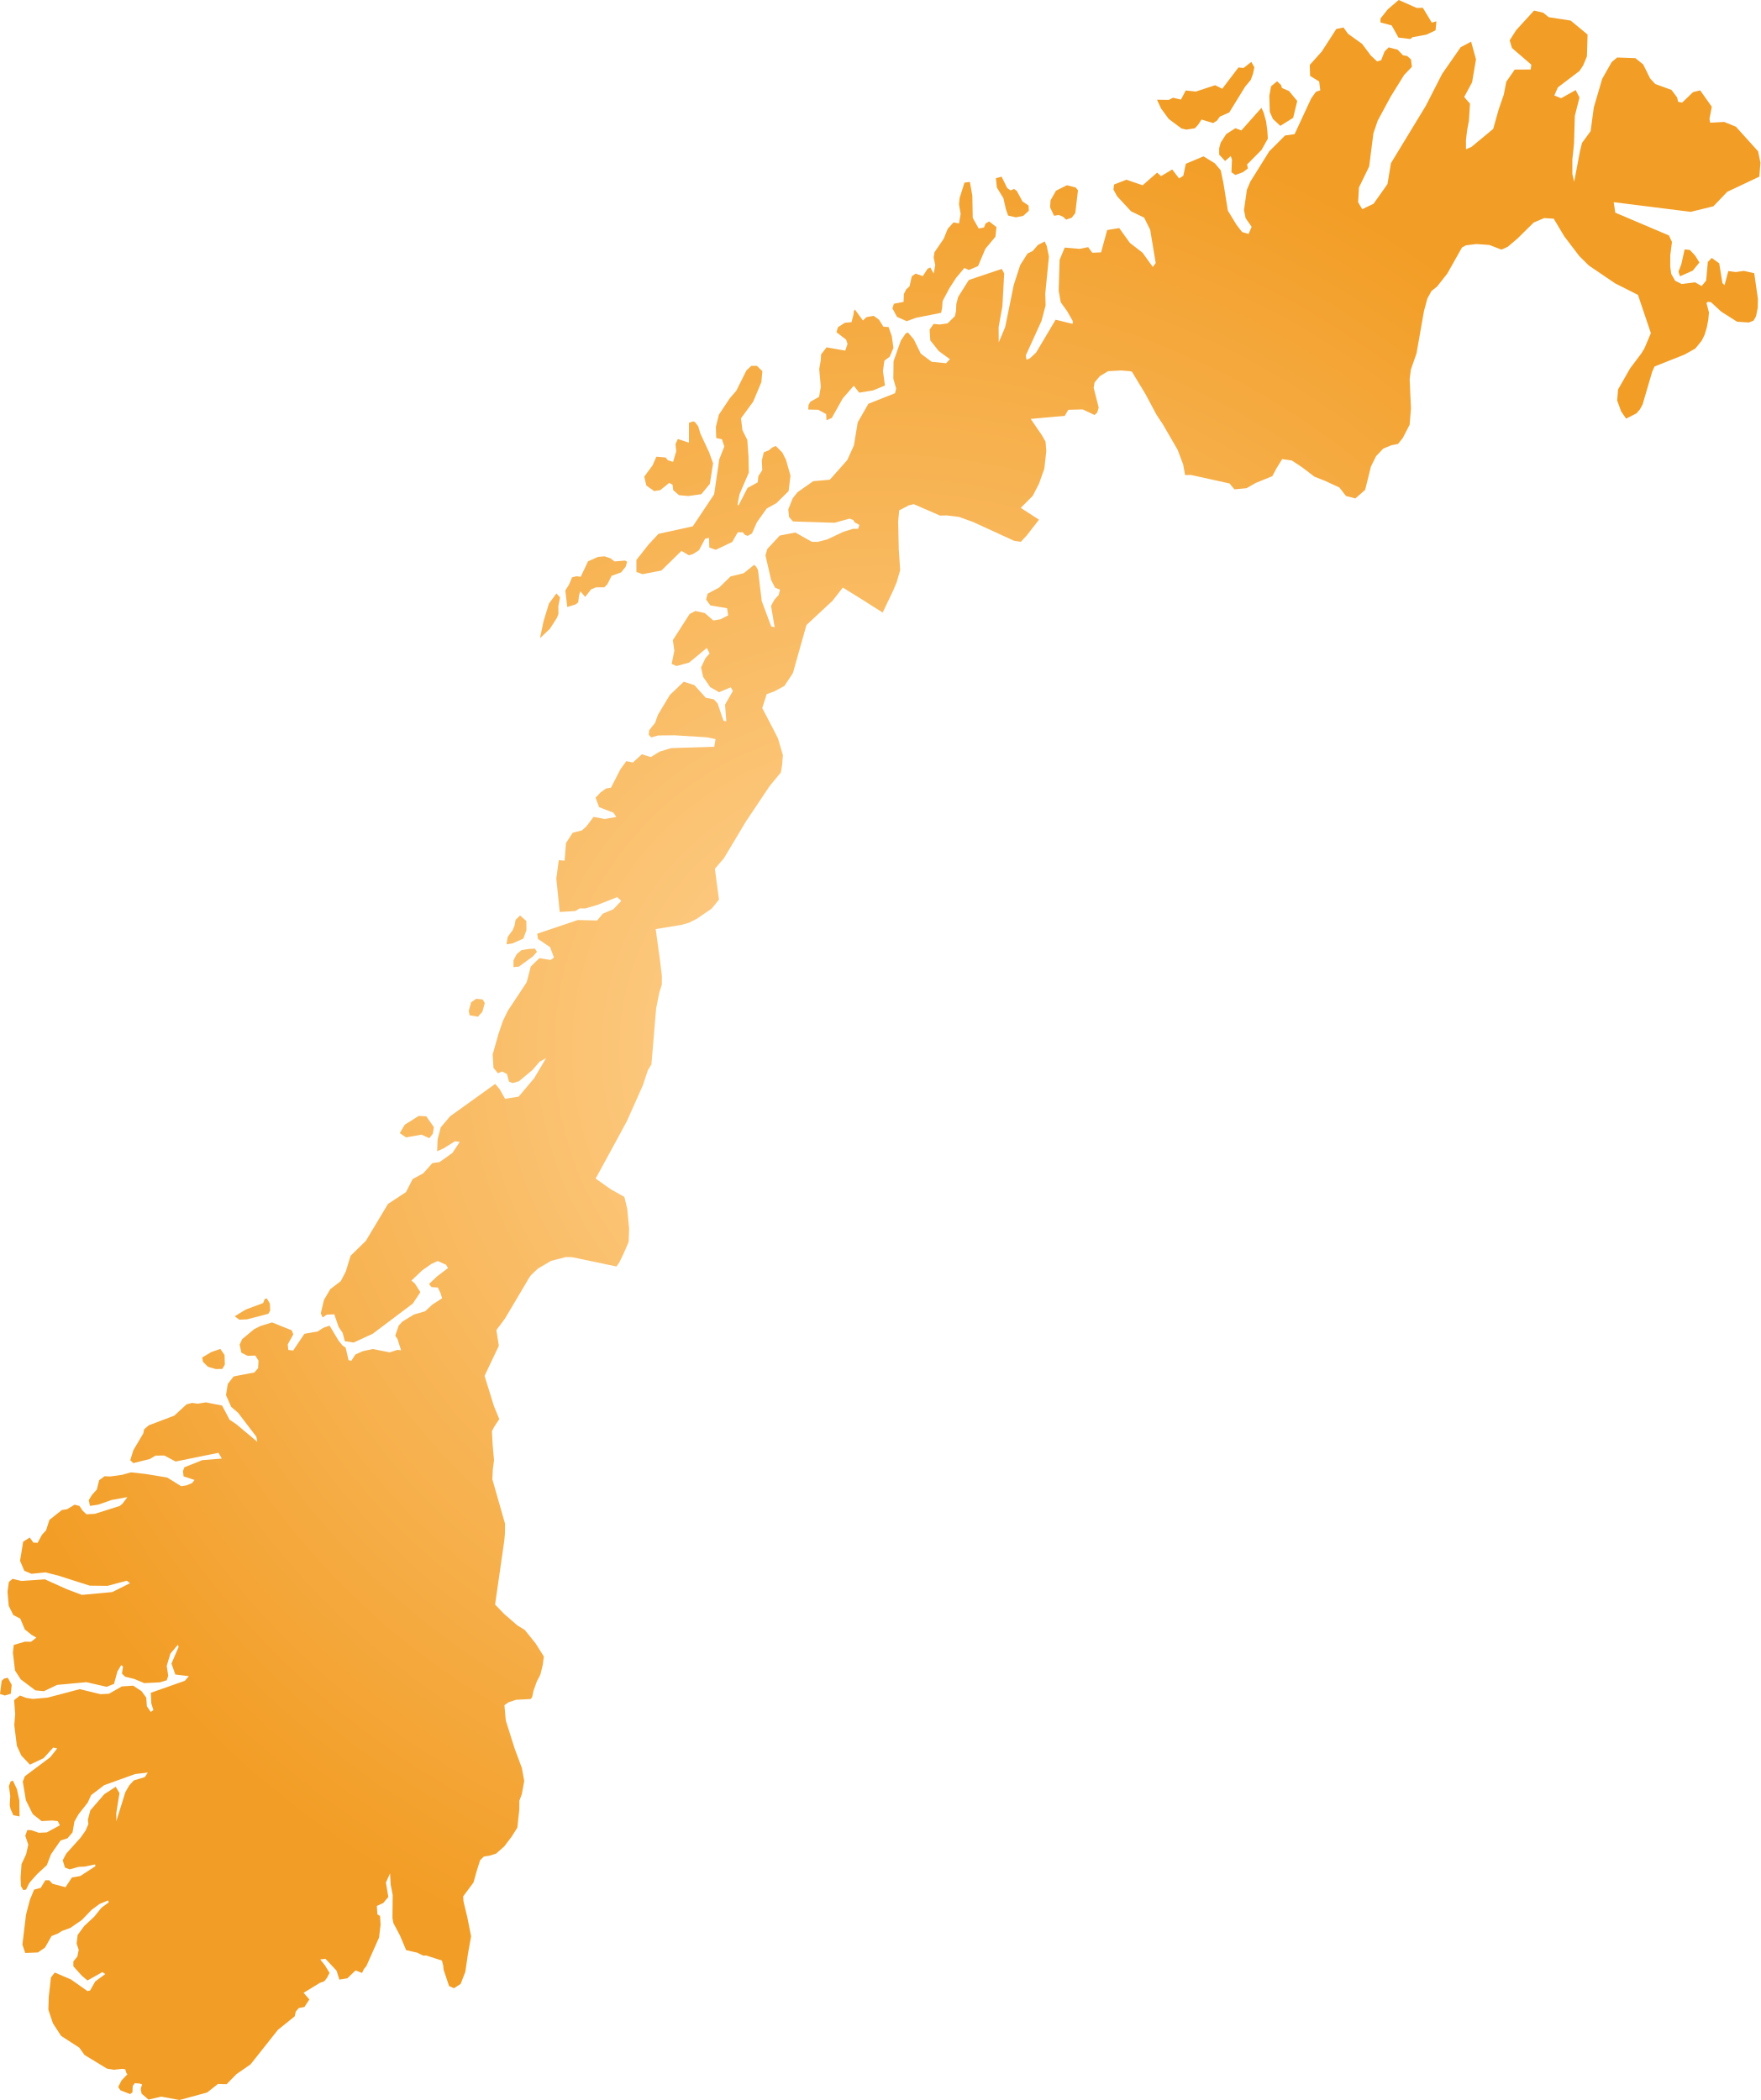
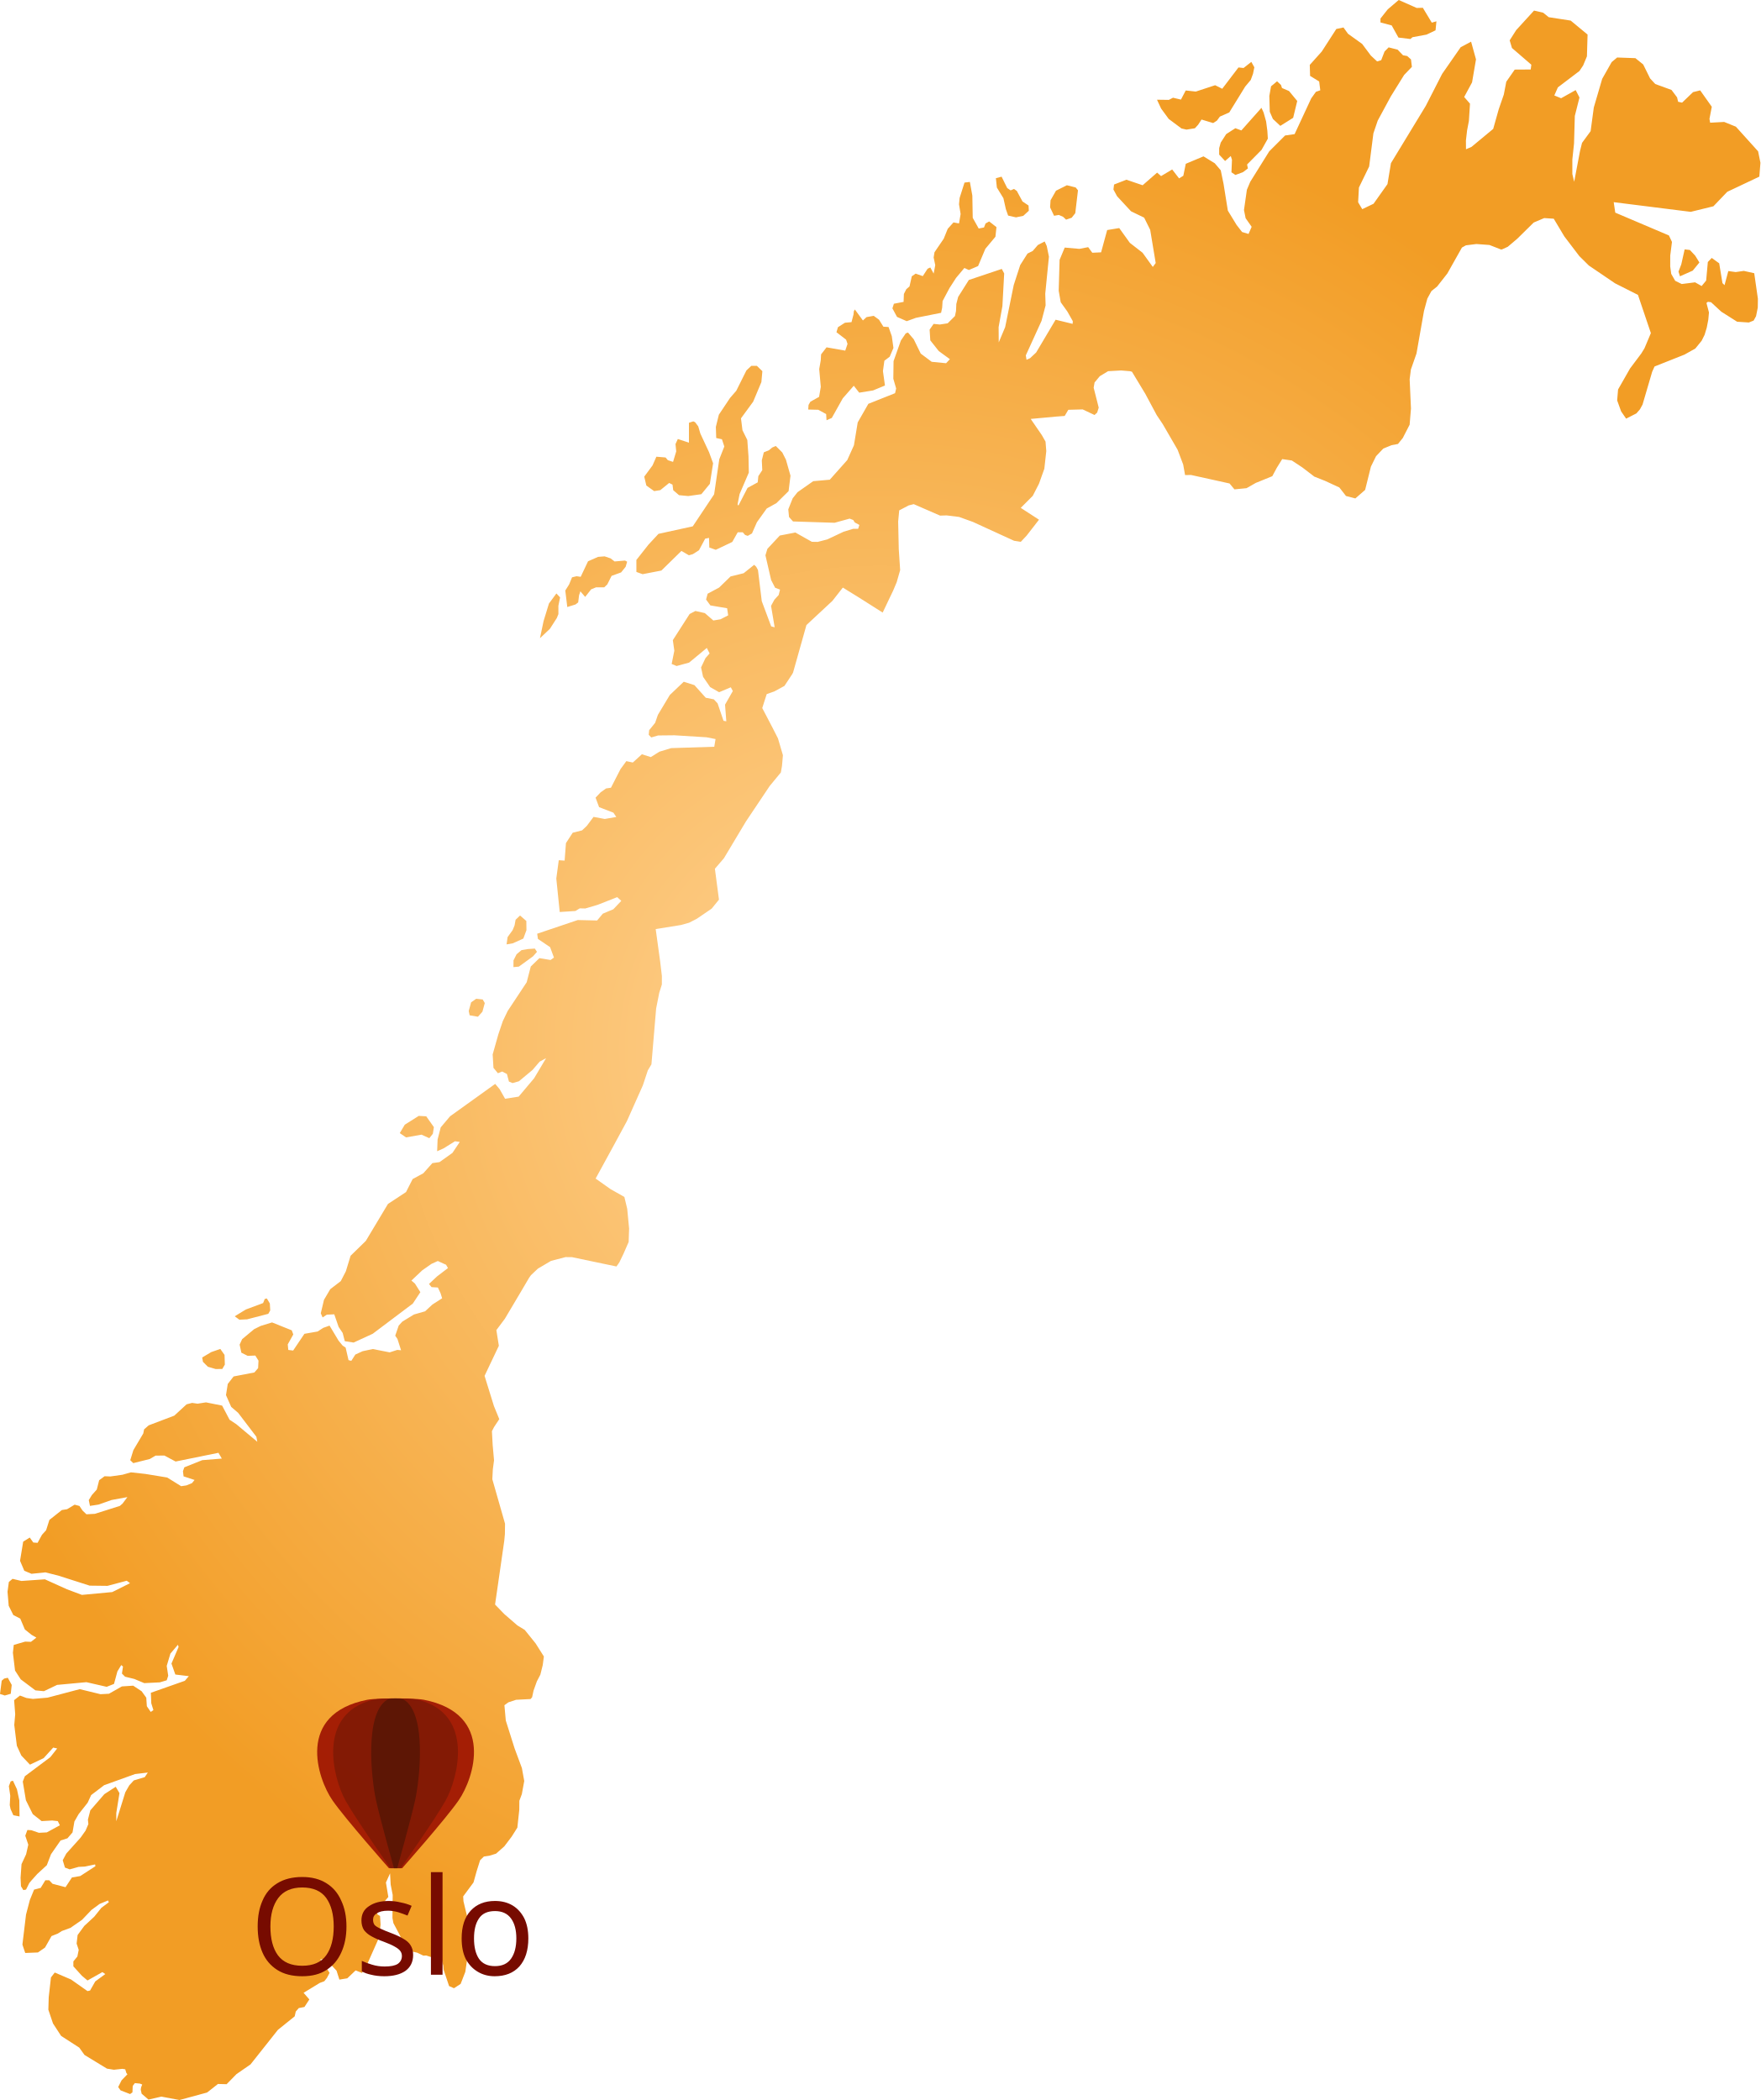
- <svg xmlns="http://www.w3.org/2000/svg" width="73.427" height="87.608" viewBox="0 0 73.427 87.608">
-   <defs>
-     <radialGradient id="radial-gradient" cx="36.714" cy="43.804" r="40.415" gradientUnits="userSpaceOnUse">
-       <stop offset="0" stop-color="#ffd496" />
-       <stop offset="1" stop-color="#f29d25" />
-     </radialGradient>
-   </defs>
-   <g id="Layer_2" data-name="Layer 2">
-     <g id="Layer_1-2" data-name="Layer 1">
-       <path id="NO" d="M58.34,0l.75.332.256-.007.373.619.194-.055-.037.376-.376.179-.585.108-.087.075-.5-.06-.281-.506L57.578.936l.001-.163.304-.384ZM73.168,11.398l.153,1.065-.005.37-.072.358-.101.183-.201.08-.487-.032-.661-.419-.427-.395-.133-.017-.058.048.104.396-.028.304-.064.33-.09.299-.125.25-.262.322-.453.254-1.247.495-.099.218-.402,1.37-.109.2-.147.169-.429.219-.208-.302-.166-.459.038-.456.501-.878.469-.625.132-.217.266-.631-.538-1.594-.958-.485-1.091-.741-.4-.396-.623-.819-.441-.738-.398-.026-.438.186-.684.674-.399.338-.22.1-.053.015-.49-.191-.544-.04-.438.055-.165.092-.61,1.084-.427.544-.235.187-.171.314-.14.516-.313,1.776-.233.666-.052.406.055,1.224-.056.674-.285.554-.201.249-.265.051-.347.141-.303.319-.214.435-.241.971-.408.356-.39-.102-.278-.356-.597-.276-.445-.176-.499-.382-.44-.291-.402-.058-.229.369-.184.344-.686.279-.389.221-.504.049-.204-.245-.732-.162-.871-.192-.252.002-.079-.439-.232-.615-.619-1.068-.253-.378-.477-.891-.555-.918-.079-.023-.372-.031-.545.03-.346.209-.218.262-.038.218.211.832-.065.207-.109.1-.495-.233-.599.016-.151.256-.365.028-1.053.097.465.676.154.271.031.396-.081.734-.223.625-.26.507-.501.501.761.494-.517.665-.242.258-.28-.044-.501-.229-1.213-.556-.579-.209-.518-.064-.276.008-1.098-.478-.212.053-.394.207-.044.464.025,1.149.058.88-.145.506-.145.343-.439.921-.988-.626-.674-.416-.433.553-1.085,1.01-.556,1.976-.032.064-.329.499-.421.229-.319.113-.186.581.433.829.222.436.207.702-.038.445-.048.276-.465.564-.992,1.481-.918,1.534-.376.438.17,1.288-.305.376-.622.424-.318.163-.342.096-1.052.169.187,1.36.071.599-.001.354-.109.345-.13.657-.196,2.33-.15.249-.207.625-.666,1.493-.534.986-.771,1.411.627.443.572.323.119.495.079.824-.019.559-.219.501-.17.351-.119.171-.813-.17-1.042-.219-.27-.002-.606.158-.547.323-.288.272-.077.108-.364.618-.648,1.092-.355.475.104.653-.596,1.255.39,1.258.017.042.207.506-.216.326-.091.175.031.575.057.641-.05.375-.021.415.53,1.855-.006.432-.026.278-.164,1.141-.22,1.521.384.397.546.474.307.187.453.562.346.547-.048.362-.1.399-.145.278-.137.381-.061.281-.064.075-.605.031-.319.106-.167.119.057.638.367,1.163.305.822.098.54-.1.546-.104.279-.003.375-.08.744-.236.375-.309.408-.344.304-.273.085-.234.035-.158.154-.143.453-.132.474-.431.582.012.202.164.686.154.778-.13.725-.111.757-.195.503-.278.18-.204-.09-.231-.69-.012-.163-.057-.212-.656-.211-.116.007-.258-.124-.151-.035-.31-.071-.258-.614-.273-.512-.04-.214.01-.963-.084-.43-.026-.47-.172.382.1.603-.212.252-.269.123.025.351.11.067.023.363-.065.538-.528,1.189-.106.127-.073.16-.27-.106-.347.33-.329.053-.119-.373-.463-.495-.218.028.196.244.194.317-.11.209-.108.137-.189.071-.677.413.241.277-.205.314-.236.046-.126.146-.044.198-.701.565-1.142,1.441-.587.406-.41.42-.361-.01-.454.357-1.15.312-.763-.141-.531.124-.285-.245-.037-.168.014-.098.047-.118-.099-.039-.208-.02-.089.118-.012.269-.099.07-.396-.154-.1-.138.142-.281.244-.253-.044-.052-.047-.154-.119-.02-.354.038L4.463,86.3l-.938-.571-.219-.306-.757-.489-.339-.52-.193-.572.015-.52.093-.827.159-.205.679.291.687.484.107-.024.216-.38.418-.306-.119-.084-.622.351-.231-.194-.359-.396v-.205l.167-.205.056-.277-.087-.262.041-.357.277-.379.416-.385.3-.373.308-.229-.032-.077-.352.146-.337.248-.396.415-.483.335-.357.13-.17.108-.262.104-.271.479-.296.205-.53.021-.117-.35.15-1.248.16-.611.176-.433.276-.073.194-.318h.161l.14.147.541.142L3,78.325l.347-.06.633-.41-.013-.075-.428.09-.26.013-.372.103-.198-.074-.093-.307.149-.278.597-.665.207-.292.117-.273-.019-.186.1-.386.584-.675.476-.31.156.266-.133.831.001.342.376-1.21.166-.289.188-.204.456-.137.129-.192-.532.063-1.289.464-.543.413-.145.317-.377.478-.177.309-.078.454-.212.246-.287.091-.398.572-.176.459-.396.364-.251.28-.083.1-.136.274-.113.02L.875,78.69l-.017-.354.04-.568.191-.41.091-.401-.126-.375.088-.238.167.009.312.108.331-.017.545-.297-.087-.174-.235-.025-.439.025-.369-.291-.287-.58-.13-.778.087-.223,1.062-.796.286-.363-.166-.036-.399.44-.57.272-.36-.379-.187-.409-.108-.867.039-.447-.045-.589.244-.192.272.102.269.038.609-.052,1.344-.355.866.211.352-.019.539-.306.471-.031.353.233.193.268.024.357.163.238.11-.078-.088-.283-.018-.439,1.417-.499.167-.194-.563-.068-.161-.457.297-.694-.028-.09-.313.367-.154.514.062.41-.062.19-.288.087-.648.032-.416-.174-.385-.094-.131-.131.044-.293-.073-.061-.16.263-.142.523-.306.121-.845-.194-1.223.114-.549.262-.355-.034-.612-.46-.238-.367L.538,68.95l.036-.327.476-.138.241.009.226-.176-.2-.115-.281-.226-.191-.452-.289-.148L.363,66.99l-.049-.585.055-.408.154-.131.371.089.978-.069.92.416.625.234,1.265-.118.741-.371-.136-.102-.804.214L3.74,66.15l-1.31-.419-.537-.135-.579.06-.301-.127-.177-.416.131-.798.274-.172.148.208.179.013.182-.334.173-.191.138-.432.519-.411.219-.035.314-.189.201.054.128.19.163.157.352-.019,1.042-.33.112-.097.203-.271-.66.121-.548.192-.353.054-.05-.241.13-.213.204-.228.099-.389.225-.166.243.009.502-.071.354-.101.607.067.906.149.583.362.22-.033.233-.096.106-.131-.458-.15-.026-.215.057-.162.748-.299.816-.066-.14-.241-1.788.364-.467-.249-.369.002-.241.142-.688.172-.126-.122.131-.422.412-.694.034-.17.191-.168,1.068-.405.513-.472.231-.06.229.033.349-.055.674.135.311.59.279.185.877.734-.039-.21-.76-.997-.29-.248-.217-.492.074-.466.244-.312.867-.167.155-.181.016-.311-.133-.213-.319.012-.263-.132-.072-.336.105-.228.5-.417.273-.135.474-.146.823.33.063.172-.231.414.023.232.202.025.47-.698.553-.097.229-.15.266-.095.379.632.167.202.125.083.121.524.117.028.167-.262.303-.139.425-.091.704.139.319-.103.156.015-.15-.471-.093-.137.145-.422.151-.165.486-.297.464-.133.303-.282.407-.261-.064-.208-.113-.242L18,53.697l-.107-.132.334-.314.458-.35-.08-.138-.344-.156-.261.117-.388.271-.452.428.147.125.226.359-.315.476-1.672,1.259-.797.367-.368-.057-.088-.343-.169-.253-.182-.525-.31.014-.176.116-.076-.172.133-.562.262-.445.439-.337.211-.408.198-.649.635-.62.924-1.542.753-.495.276-.543.444-.24.379-.425.297-.042.54-.384.306-.458-.2-.028-.475.297-.269.12.019-.491.13-.505.391-.463,1.881-1.351.188.224.225.396.566-.089.646-.767.497-.837-.269.146-.293.343-.571.475-.264.075-.151-.062-.084-.317-.198-.103-.179.071-.185-.226-.033-.559.236-.835.187-.554.202-.421.794-1.2.171-.658.359-.348.466.077.141-.101-.16-.434-.508-.344-.031-.217,1.693-.571.806.019.239-.285.438-.184.332-.35-.171-.155-.819.322-.512.151-.231-.005-.181.11-.654.042-.143-1.397.103-.763.244.016.056-.731.282-.433.389-.097.196-.185.283-.378.468.087.481-.084-.12-.179-.597-.23-.147-.396.21-.222.229-.163.202-.029.399-.777.243-.333.271.058.378-.344.372.117.359-.225.491-.149,1.797-.057.053-.321-.378-.074-1.335-.083-.682.007-.287.083-.105-.112.019-.192.248-.305.117-.337.496-.826.581-.552.445.141.473.527.337.066.157.17.246.724.117.023-.053-.695.325-.568-.084-.157-.488.206-.374-.214-.295-.428-.084-.392.184-.388.173-.196-.117-.229-.738.611-.522.143-.206-.085.111-.554-.062-.441.7-1.09.241-.126.393.088.355.308.297-.049.322-.165-.044-.296-.698-.118-.18-.246.065-.243.479-.256.477-.463.546-.135.439-.351.085.08.074.138.158,1.298.393,1.052.145.038-.151-.894.141-.258.178-.196.056-.224-.204-.076-.167-.322-.238-1.033.082-.27.517-.554.648-.127.69.388.243.004.4-.104.679-.32.4-.122h.208l.051-.162-.193-.104-.062-.101-.151-.058-.628.173-1.733-.055-.167-.185-.031-.321.184-.46.202-.255.654-.459.691-.062.729-.819.278-.616.158-.955.444-.776,1.114-.443.045-.196-.118-.407.01-.734.305-.859.203-.299.094-.036.24.282.292.598.457.342.599.059.16-.168-.465-.34-.353-.446-.028-.449.167-.238.26.026.326-.05.304-.303.044-.213.013-.29.076-.295.446-.707,1.374-.461.1.188-.074,1.363-.158.876.005.638.268-.638.358-1.757.27-.832.304-.479.217-.108.215-.249.284-.148.087.191.09.443-.153,1.546.015.486-.171.649-.655,1.439.03.183.148-.068.253-.236.812-1.368.709.173.009-.112-.228-.403-.277-.387-.084-.48.037-1.288.214-.513.612.054.367-.071.171.233.367-.017.254-.93.503-.082.442.616.531.413.427.592.121-.162-.23-1.386-.252-.508-.547-.265-.583-.629-.151-.28.026-.208.514-.201.678.231.604-.527.165.145.463-.276.288.372.177-.11.102-.499.739-.31.469.287.251.295.117.567.179,1.115.366.599.228.293.269.081.13-.298-.252-.36-.068-.34.121-.846.141-.333.791-1.269.662-.662.396-.056.694-1.493.196-.273.181-.063-.046-.368-.379-.233-.013-.458.5-.558.607-.941.299-.063.188.262.591.425.362.485.262.244.17-.051.141-.364.17-.171.375.096.224.234.175.031.158.142.037.311-.325.339-.554.893-.546,1.01-.18.53-.177,1.383-.427.879-.033.614.172.288L57.29,8.5l.581-.819.145-.874,1.453-2.391.682-1.334.774-1.113.434-.231.204.739-.164.96-.329.609.243.279-.046.72-.076.399-.048.417.003.366.228-.098.907-.752.23-.818.213-.616.102-.533.353-.507.666-.004.026-.2L63.063,2.002l-.095-.319.271-.426.745-.816.383.09.229.186.917.142.704.583-.027.909-.157.378-.154.232-.901.684-.148.337.283.116.608-.34.158.309-.194.77L65.652,5.986l-.07.667v.606l.076.325.245-1.29.083-.333.358-.489.133-.989.35-1.195.395-.698.229-.191.76.027.326.263.288.583.215.233.678.247.232.309.043.184.166.037.458-.439.297-.073.484.684-.097.505.028.16.586-.032.488.198.927,1.028.097.478-.046.578-1.338.633-.578.604-.946.232-3.212-.404.065.437,2.237.951.128.271-.072.568-.001.455.042.31.165.288.273.135.557-.071.274.155.188-.229.07-.773.162-.171.312.225.136.826.087.085.157-.588.309.042.337-.049Zm-20.85-8.59-.055.268-.095.26-.23.274-.666,1.081-.391.173-.124.169-.156.101-.486-.147-.142.218-.134.146-.352.056L49.28,5.36l-.533-.398L48.43,4.53l-.172-.37.493.007.175-.09.331.078.199-.381.42.046.807-.265.296.148.677-.889.212.023.324-.255Zm1.619,2.107-.535.336-.31-.289-.13-.297-.019-.661.072-.404.251-.209.163.153.043.128.292.125.343.416Zm-1.128.152.052.394.02.324-.262.467-.604.611.035.164-.209.157-.313.115-.165-.111.022-.523-.05-.156-.237.208-.247-.267V6.182l.065-.233.229-.355.381-.245.251.092.838-.943.09.198ZM42.01,7.845l.143.097.142-.06.117.085.235.436.253.171.012.218-.231.212-.305.064-.327-.074-.096-.272-.101-.453-.273-.445-.041-.391.238-.062ZM40.572,9.086l.249.447.221-.043.066-.168.15-.084.304.237-.043.401-.421.505-.302.718-.386.166-.186-.086-.346.413-.276.428-.287.54-.018.278-.045.212-1.051.21-.382.139-.405-.179-.192-.356.062-.193.404-.077.013-.331.103-.202.131-.111.096-.424.16-.111.298.104.201-.308.113-.053.139.255.067-.351-.067-.321.035-.217.385-.565.167-.413.24-.267.231.042.067-.394L40,8.523l.025-.264.204-.642.224-.027.103.571Zm4.277-.192-.151.191-.232.078-.125-.118-.178-.078-.198.035-.166-.351.019-.295.227-.4.455-.228.368.094.094.117ZM70.604,11.29l-.533.237-.062-.195.117-.304.14-.624.219.025.222.238.174.284ZM35.655,12.91l.337.459.151-.14.299-.053.222.162.182.291.215.013.135.38.069.493-.156.367-.222.167-.06.431.084.603-.498.206-.576.092-.226-.288-.46.526-.457.817-.22.096-.016-.258-.328-.179-.42-.01.014-.192.077-.135.362-.201.072-.416-.066-.744.064-.363.014-.25.228-.294.78.138.095-.281-.059-.177-.403-.31.062-.209.291-.187.275-.025.083-.316.014-.139Zm-4.891,8.13.034.054.382-.74.424-.231.026-.259.164-.25-.019-.41.083-.333.216-.089.135-.113.149-.063.271.271.152.3.19.668-.079.644-.509.501-.404.225-.409.572-.205.467-.177.101-.111-.038-.099-.112h-.207l-.228.404-.688.328-.27-.095-.012-.402-.161.033-.258.482-.252.161-.169.049-.311-.181-.836.818-.784.152-.258-.094-.001-.5.507-.642.415-.447,1.43-.313.891-1.336.215-1.463.21-.532-.099-.301-.239-.053-.015-.464.125-.508.467-.7.26-.299.423-.849.204-.191h.232l.229.223-.041.455-.343.818-.508.694.062.497.202.407.05.694.013.666-.385.896Zm-1.553-2.955.365.784.167.457-.135.859-.355.432-.547.077-.384-.036-.242-.208-.03-.233-.14-.069-.369.3-.256.04-.326-.232-.088-.372.346-.467.16-.364.383.032.096.113.217.071.132-.439-.03-.304.097-.212.463.153.001-.83.18-.058.074.032.133.175Zm-3.744,5.209.167.129.436-.038.088.048-.063.213-.189.234-.397.144-.179.357-.128.121-.343.001-.203.083-.249.316-.199-.233-.056.166-.036.296-.111.086-.344.107-.083-.689.158-.25.124-.3.19-.046.17.025.307-.648.42-.185.271-.021Zm-2.53,2.938-.415.393.151-.718.224-.73.31-.419.154.164-.071.351.001.346-.066.163ZM21.389,39.353l-.26.045.043-.305.21-.29.081-.198.042-.234.186-.177.262.227.005.384-.13.35Zm.252.973-.225.02.002-.281.129-.256.204-.171.263-.045.294-.02.089.136-.169.191Zm-1.52,1.881-.186.209-.347-.06-.037-.18.099-.36.211-.149.272.029.087.15Zm-2.067,5.092-.147.184-.327-.147-.645.114-.26-.179.207-.35.583-.368.313.017.319.452ZM10.306,55.04l-.322.015-.194-.142.461-.282.723-.27.069-.171.087-.021.125.21.016.288-.08.143ZM9.272,57.11l-.275.004-.327-.096-.205-.205-.032-.181.377-.225.379-.132.176.248.013.406ZM.449,70.66.2,70.733,0,70.67l.071-.554.104-.09.151-.032.163.297Zm.357,4.448.009.671-.258-.051-.116-.257-.034-.165.021-.389L.37,74.515l.076-.2.094-.027.167.358Z" fill="url(#radial-gradient)" />
+ <svg xmlns="http://www.w3.org/2000/svg" version="1.1" id="Layer_1" x="0px" y="0px" width="73.427px" height="87.608px" viewBox="0 0 73.427 87.608" enable-background="new 0 0 73.427 87.608" xml:space="preserve">
+   <radialGradient id="NO_1_" cx="36.714" cy="43.804" r="40.415" gradientUnits="userSpaceOnUse">
+     <stop offset="0" style="stop-color:#FFD496" />
+     <stop offset="1" style="stop-color:#F29D25" />
+   </radialGradient>
+   <path id="NO" fill="url(#NO_1_)" d="M58.34,0l0.75,0.332l0.256-0.007l0.373,0.619l0.194-0.055l-0.037,0.376L59.5,1.444l-0.585,0.108  l-0.087,0.075l-0.5-0.06l-0.281-0.506l-0.469-0.125l0.001-0.163l0.304-0.384L58.34,0z M73.168,11.398l0.153,1.065l-0.005,0.37  l-0.072,0.358l-0.101,0.183l-0.201,0.08l-0.487-0.032l-0.661-0.419l-0.427-0.395l-0.133-0.017l-0.058,0.048l0.104,0.396  l-0.028,0.304l-0.064,0.33l-0.09,0.299l-0.125,0.25l-0.262,0.322l-0.453,0.254l-1.247,0.495l-0.099,0.218l-0.402,1.37l-0.109,0.2  l-0.147,0.169l-0.429,0.219l-0.208-0.302l-0.166-0.459l0.038-0.456l0.501-0.878l0.469-0.625l0.132-0.217l0.266-0.631l-0.538-1.594  l-0.958-0.485l-1.091-0.741l-0.4-0.396l-0.623-0.819l-0.441-0.738l-0.398-0.026l-0.438,0.186l-0.684,0.674l-0.399,0.338l-0.22,0.1  l-0.053,0.015l-0.49-0.191l-0.544-0.04l-0.438,0.055l-0.165,0.092l-0.61,1.084l-0.427,0.544l-0.235,0.187l-0.171,0.314l-0.14,0.516  l-0.313,1.776l-0.233,0.666l-0.052,0.406l0.055,1.224l-0.056,0.674l-0.285,0.554l-0.201,0.249l-0.265,0.051l-0.347,0.141  l-0.303,0.319l-0.214,0.435l-0.241,0.971l-0.408,0.356l-0.39-0.102l-0.278-0.356l-0.597-0.276l-0.445-0.176l-0.499-0.382  l-0.44-0.291l-0.402-0.058l-0.229,0.369l-0.184,0.344l-0.686,0.279l-0.389,0.221l-0.504,0.049l-0.204-0.245l-0.732-0.162  l-0.871-0.192l-0.252,0.002l-0.079-0.439l-0.232-0.615l-0.619-1.068l-0.253-0.378l-0.477-0.891l-0.555-0.918l-0.079-0.023  l-0.372-0.031l-0.545,0.03l-0.346,0.209l-0.218,0.262l-0.038,0.218l0.211,0.832l-0.065,0.207l-0.109,0.1l-0.495-0.233l-0.599,0.016  l-0.151,0.256l-0.365,0.028l-1.053,0.097l0.465,0.676l0.154,0.271l0.031,0.396l-0.081,0.734l-0.223,0.625l-0.26,0.507l-0.501,0.501  l0.761,0.494l-0.517,0.665l-0.242,0.258l-0.28-0.044l-0.501-0.229l-1.213-0.556l-0.579-0.209l-0.518-0.064l-0.276,0.008  l-1.098-0.478l-0.212,0.053l-0.394,0.207l-0.044,0.464l0.025,1.149l0.058,0.88L37.4,24.291l-0.145,0.343l-0.439,0.921l-0.988-0.626  l-0.674-0.416l-0.433,0.553l-1.085,1.01l-0.556,1.976l-0.032,0.064l-0.329,0.499l-0.421,0.229l-0.319,0.113l-0.186,0.581  l0.433,0.829l0.222,0.436l0.207,0.702l-0.038,0.445l-0.048,0.276l-0.465,0.564l-0.992,1.481l-0.918,1.534l-0.376,0.438l0.17,1.288  l-0.305,0.376l-0.622,0.424l-0.318,0.163l-0.342,0.096l-1.052,0.169l0.187,1.36l0.071,0.599l-0.001,0.354l-0.109,0.345l-0.13,0.657  l-0.196,2.33l-0.15,0.249l-0.207,0.625l-0.666,1.493l-0.534,0.986l-0.771,1.411l0.627,0.443l0.572,0.323l0.119,0.495l0.079,0.824  l-0.019,0.559l-0.219,0.501l-0.17,0.351l-0.119,0.171l-0.813-0.17l-1.042-0.219l-0.27-0.002l-0.606,0.158l-0.547,0.323l-0.288,0.272  l-0.077,0.108l-0.364,0.618l-0.648,1.092l-0.355,0.475l0.104,0.653l-0.596,1.255l0.39,1.258l0.017,0.042l0.207,0.506l-0.216,0.326  l-0.091,0.175l0.031,0.575l0.057,0.641l-0.05,0.375l-0.021,0.415l0.53,1.855l-0.006,0.432l-0.026,0.278l-0.164,1.141l-0.22,1.521  l0.384,0.397l0.546,0.474l0.307,0.187l0.453,0.562l0.346,0.547l-0.048,0.362l-0.1,0.399l-0.145,0.278l-0.137,0.381l-0.061,0.281  l-0.064,0.075l-0.605,0.031l-0.319,0.106l-0.167,0.119l0.057,0.638l0.367,1.163l0.305,0.822l0.098,0.54l-0.1,0.546l-0.104,0.279  L21.659,75.5l-0.08,0.744l-0.236,0.375l-0.309,0.408l-0.344,0.304l-0.273,0.085l-0.234,0.035l-0.158,0.154l-0.143,0.453  l-0.132,0.474l-0.431,0.582l0.012,0.202l0.164,0.686l0.154,0.778l-0.13,0.725l-0.111,0.757l-0.195,0.503l-0.278,0.18l-0.204-0.09  l-0.231-0.69l-0.012-0.163l-0.057-0.212l-0.656-0.211l-0.116,0.007l-0.258-0.124l-0.151-0.035l-0.31-0.071l-0.258-0.614  l-0.273-0.512l-0.04-0.214l0.01-0.963l-0.084-0.43l-0.026-0.47l-0.172,0.382l0.1,0.603l-0.212,0.252l-0.269,0.123l0.025,0.351  l0.11,0.067l0.023,0.363l-0.065,0.538l-0.528,1.189l-0.106,0.127l-0.073,0.16l-0.27-0.106l-0.347,0.33l-0.329,0.053l-0.119-0.373  l-0.463-0.495l-0.218,0.028l0.196,0.244l0.194,0.317l-0.11,0.209l-0.108,0.137l-0.189,0.071l-0.677,0.413l0.241,0.277l-0.205,0.314  l-0.236,0.046l-0.126,0.146l-0.044,0.198l-0.701,0.565l-1.142,1.441l-0.587,0.406l-0.41,0.42l-0.361-0.01l-0.454,0.357l-1.15,0.312  l-0.763-0.141l-0.531,0.124l-0.285-0.245l-0.037-0.168l0.014-0.098l0.047-0.118L5.833,86.923l-0.208-0.02l-0.089,0.118L5.524,87.29  l-0.099,0.07l-0.396-0.154l-0.1-0.138l0.142-0.281l0.244-0.253l-0.044-0.052l-0.047-0.154l-0.119-0.02l-0.354,0.038l-0.288-0.046  l-0.938-0.571l-0.219-0.306l-0.757-0.489l-0.339-0.52l-0.193-0.572l0.015-0.52l0.093-0.827l0.159-0.205l0.679,0.291l0.687,0.484  l0.107-0.024l0.216-0.38l0.418-0.306l-0.119-0.084l-0.622,0.351l-0.231-0.194l-0.359-0.396v-0.205l0.167-0.205l0.056-0.277  l-0.087-0.262l0.041-0.357l0.277-0.379l0.416-0.385l0.3-0.373l0.308-0.229l-0.032-0.077l-0.352,0.146l-0.337,0.248l-0.396,0.415  l-0.483,0.335l-0.357,0.13l-0.17,0.108l-0.262,0.104l-0.271,0.479l-0.296,0.205l-0.53,0.021l-0.117-0.35l0.15-1.248l0.16-0.611  l0.176-0.433l0.276-0.073l0.194-0.318h0.161l0.14,0.147l0.541,0.142L3,78.325l0.347-0.06l0.633-0.41l-0.013-0.075l-0.428,0.09  l-0.26,0.013l-0.372,0.103l-0.198-0.074l-0.093-0.307l0.149-0.278l0.597-0.665l0.207-0.292l0.117-0.273l-0.019-0.186l0.1-0.386  l0.584-0.675l0.476-0.31l0.156,0.266l-0.133,0.831l0.001,0.342l0.376-1.21l0.166-0.289l0.188-0.204l0.456-0.137l0.129-0.192  l-0.532,0.063l-1.289,0.464l-0.543,0.413l-0.145,0.317l-0.377,0.478l-0.177,0.309l-0.078,0.454l-0.212,0.246l-0.287,0.091  l-0.398,0.572l-0.176,0.459l-0.396,0.364l-0.251,0.28l-0.083,0.1l-0.136,0.274l-0.113,0.02l-0.098-0.161l-0.017-0.354l0.04-0.568  l0.191-0.41l0.091-0.401l-0.126-0.375l0.088-0.238l0.167,0.009l0.312,0.108l0.331-0.017l0.545-0.297l-0.087-0.174l-0.235-0.025  l-0.439,0.025l-0.369-0.291l-0.287-0.58l-0.13-0.778l0.087-0.223l1.062-0.796l0.286-0.363l-0.166-0.036l-0.399,0.44l-0.57,0.272  l-0.36-0.379l-0.187-0.409l-0.108-0.867l0.039-0.447l-0.045-0.589l0.244-0.192l0.272,0.102l0.269,0.038l0.609-0.052l1.344-0.355  l0.866,0.211l0.352-0.019l0.539-0.306l0.471-0.031l0.353,0.233l0.193,0.268l0.024,0.357l0.163,0.238l0.11-0.078l-0.088-0.283  l-0.018-0.439l1.417-0.499l0.167-0.194l-0.563-0.068l-0.161-0.457l0.297-0.694l-0.028-0.09l-0.313,0.367l-0.154,0.514l0.062,0.41  l-0.062,0.19l-0.288,0.087l-0.648,0.032l-0.416-0.174l-0.385-0.094l-0.131-0.131l0.044-0.293l-0.073-0.061l-0.16,0.263l-0.142,0.523  l-0.306,0.121l-0.845-0.194l-1.223,0.114l-0.549,0.262l-0.355-0.034l-0.612-0.46l-0.238-0.367l-0.089-0.742l0.036-0.327l0.476-0.138  l0.241,0.009l0.226-0.176l-0.2-0.115l-0.281-0.226l-0.191-0.452l-0.289-0.148l-0.193-0.387l-0.049-0.585l0.055-0.408l0.154-0.131  l0.371,0.089l0.978-0.069l0.92,0.416l0.625,0.234l1.265-0.118l0.741-0.371l-0.136-0.102l-0.804,0.214l-0.743-0.009l-1.31-0.419  l-0.537-0.135l-0.579,0.06l-0.301-0.127l-0.177-0.416l0.131-0.798l0.274-0.172l0.148,0.208l0.179,0.013l0.182-0.334l0.173-0.191  l0.138-0.432l0.519-0.411l0.219-0.035l0.314-0.189l0.201,0.054l0.128,0.19l0.163,0.157l0.352-0.019l1.042-0.33l0.112-0.097  l0.203-0.271l-0.66,0.121l-0.548,0.192l-0.353,0.054l-0.05-0.241l0.13-0.213l0.204-0.228l0.099-0.389l0.225-0.166l0.243,0.009  l0.502-0.071l0.354-0.101l0.607,0.067l0.906,0.149l0.583,0.362l0.22-0.033l0.233-0.096l0.106-0.131l-0.458-0.15l-0.026-0.215  l0.057-0.162l0.748-0.299l0.816-0.066l-0.14-0.241l-1.788,0.364l-0.467-0.249l-0.369,0.002l-0.241,0.142l-0.688,0.172l-0.126-0.122  l0.131-0.422l0.412-0.694l0.034-0.17l0.191-0.168l1.068-0.405l0.513-0.472l0.231-0.06l0.229,0.033l0.349-0.055l0.674,0.135  l0.311,0.59l0.279,0.185l0.877,0.734l-0.039-0.21l-0.76-0.997l-0.29-0.248l-0.217-0.492l0.074-0.466l0.244-0.312l0.867-0.167  l0.155-0.181l0.016-0.311l-0.133-0.213l-0.319,0.012l-0.263-0.132l-0.072-0.336l0.105-0.228l0.5-0.417l0.273-0.135l0.474-0.146  l0.823,0.33l0.063,0.172l-0.231,0.414l0.023,0.232l0.202,0.025l0.47-0.698l0.553-0.097l0.229-0.15l0.266-0.095l0.379,0.632  l0.167,0.202l0.125,0.083l0.121,0.524l0.117,0.028l0.167-0.262l0.303-0.139l0.425-0.091l0.704,0.139l0.319-0.103l0.156,0.015  l-0.15-0.471l-0.093-0.137l0.145-0.422l0.151-0.165l0.486-0.297l0.464-0.133l0.303-0.282l0.407-0.261l-0.064-0.208l-0.113-0.242  l-0.264-0.015l-0.107-0.132l0.334-0.314l0.458-0.35l-0.08-0.138l-0.344-0.156l-0.261,0.117l-0.388,0.271l-0.452,0.428l0.147,0.125  l0.226,0.359l-0.315,0.476l-1.672,1.259l-0.797,0.367l-0.368-0.057l-0.088-0.343l-0.169-0.253l-0.182-0.525l-0.31,0.014  l-0.176,0.116l-0.076-0.172l0.133-0.562l0.262-0.445l0.439-0.337l0.211-0.408l0.198-0.649l0.635-0.62l0.924-1.542l0.753-0.495  l0.276-0.543l0.444-0.24l0.379-0.425l0.297-0.042l0.54-0.384l0.306-0.458l-0.2-0.028l-0.475,0.297l-0.269,0.12l0.019-0.491  l0.13-0.505l0.391-0.463l1.881-1.351l0.188,0.224l0.225,0.396l0.566-0.089l0.646-0.767l0.497-0.837l-0.269,0.146l-0.293,0.343  l-0.571,0.475l-0.264,0.075l-0.151-0.062l-0.084-0.317l-0.198-0.103l-0.179,0.071l-0.185-0.226l-0.033-0.559l0.236-0.835  l0.187-0.554l0.202-0.421l0.794-1.2l0.171-0.658l0.359-0.348l0.466,0.077l0.141-0.101l-0.16-0.434l-0.508-0.344l-0.031-0.217  l1.693-0.571l0.806,0.019l0.239-0.285l0.438-0.184l0.332-0.35l-0.171-0.155l-0.819,0.322l-0.512,0.151l-0.231-0.005l-0.181,0.11  l-0.654,0.042l-0.143-1.397l0.103-0.763l0.244,0.016l0.056-0.731l0.282-0.433l0.389-0.097l0.196-0.185l0.283-0.378l0.468,0.087  l0.481-0.084l-0.12-0.179l-0.597-0.23l-0.147-0.396l0.21-0.222l0.229-0.163l0.202-0.029l0.399-0.777l0.243-0.333l0.271,0.058  l0.378-0.344l0.372,0.117l0.359-0.225l0.491-0.149l1.797-0.057l0.053-0.321l-0.378-0.074l-1.335-0.083l-0.682,0.007l-0.287,0.083  l-0.105-0.112l0.019-0.192l0.248-0.305l0.117-0.337l0.496-0.826l0.581-0.552l0.445,0.141l0.473,0.527l0.337,0.066l0.157,0.17  l0.246,0.724l0.117,0.023l-0.053-0.695l0.325-0.568l-0.084-0.157l-0.488,0.206l-0.374-0.214l-0.295-0.428l-0.084-0.392l0.184-0.388  l0.173-0.196l-0.117-0.229l-0.738,0.611l-0.522,0.143l-0.206-0.085l0.111-0.554l-0.062-0.441l0.7-1.09l0.241-0.126l0.393,0.088  l0.355,0.308l0.297-0.049l0.322-0.165l-0.044-0.296l-0.698-0.118l-0.18-0.246l0.065-0.243l0.479-0.256l0.477-0.463l0.546-0.135  l0.439-0.351l0.085,0.08l0.074,0.138l0.158,1.298l0.393,1.052l0.145,0.038l-0.151-0.894l0.141-0.258l0.178-0.196l0.056-0.224  l-0.204-0.076l-0.167-0.322l-0.238-1.033l0.082-0.27l0.517-0.554l0.648-0.127l0.69,0.388l0.243,0.004l0.4-0.104l0.679-0.32  l0.4-0.122h0.208l0.051-0.162l-0.193-0.104l-0.062-0.101l-0.151-0.058l-0.628,0.173l-1.733-0.055l-0.167-0.185l-0.031-0.321  l0.184-0.46l0.202-0.255l0.654-0.459l0.691-0.062l0.729-0.819l0.278-0.616l0.158-0.955l0.444-0.776l1.114-0.443l0.045-0.196  l-0.118-0.407l0.01-0.734l0.305-0.859l0.203-0.299l0.094-0.036l0.24,0.282l0.292,0.598l0.457,0.342l0.599,0.059l0.16-0.168  l-0.465-0.34l-0.353-0.446l-0.028-0.449l0.167-0.238l0.26,0.026l0.326-0.05l0.304-0.303l0.044-0.213l0.013-0.29l0.076-0.295  l0.446-0.707l1.374-0.461l0.1,0.188l-0.074,1.363l-0.158,0.876l0.005,0.638l0.268-0.638l0.358-1.757l0.27-0.832l0.304-0.479  l0.217-0.108l0.215-0.249l0.284-0.148l0.087,0.191l0.09,0.443l-0.153,1.546l0.015,0.486l-0.171,0.649l-0.655,1.439l0.03,0.183  l0.148-0.068l0.253-0.236l0.812-1.368l0.709,0.173l0.009-0.112l-0.228-0.403l-0.277-0.387l-0.084-0.48l0.037-1.288l0.214-0.513  l0.612,0.054l0.367-0.071l0.171,0.233l0.367-0.017l0.254-0.93l0.503-0.082l0.442,0.616l0.531,0.413l0.427,0.592l0.121-0.162  l-0.23-1.386l-0.252-0.508l-0.547-0.265l-0.583-0.629l-0.151-0.28l0.026-0.208l0.514-0.201l0.678,0.231l0.604-0.527l0.165,0.145  l0.463-0.276l0.288,0.372l0.177-0.11l0.102-0.499l0.739-0.31l0.469,0.287l0.251,0.295l0.117,0.567l0.179,1.115l0.366,0.599  l0.228,0.293l0.269,0.081l0.13-0.298l-0.252-0.36l-0.068-0.34l0.121-0.846l0.141-0.333l0.791-1.269l0.662-0.662l0.396-0.056  l0.694-1.493l0.196-0.273l0.181-0.063l-0.046-0.368l-0.379-0.233l-0.013-0.458l0.5-0.558l0.607-0.941l0.299-0.063l0.188,0.262  l0.591,0.425l0.362,0.485l0.262,0.244l0.17-0.051l0.141-0.364l0.17-0.171l0.375,0.096l0.224,0.234l0.175,0.031l0.158,0.142  l0.037,0.311l-0.325,0.339l-0.554,0.893l-0.546,1.01l-0.18,0.53l-0.177,1.383l-0.427,0.879l-0.033,0.614l0.172,0.288l0.471-0.226  l0.581-0.819l0.145-0.874l1.453-2.391l0.682-1.334l0.774-1.113l0.434-0.231l0.204,0.739l-0.164,0.96l-0.329,0.609l0.243,0.279  l-0.046,0.72l-0.076,0.399l-0.048,0.417l0.003,0.366l0.228-0.098l0.907-0.752l0.23-0.818l0.213-0.616l0.102-0.533l0.353-0.507  l0.666-0.004l0.026-0.2L63.063,2.002l-0.095-0.319l0.271-0.426l0.745-0.816l0.383,0.09l0.229,0.186l0.917,0.142l0.704,0.583  L66.19,2.351l-0.157,0.378l-0.154,0.232l-0.901,0.684L64.83,3.982l0.283,0.116l0.608-0.34l0.158,0.309l-0.194,0.77l-0.033,1.149  l-0.07,0.667v0.606l0.076,0.325l0.245-1.29l0.083-0.333l0.358-0.489l0.133-0.989l0.35-1.195l0.395-0.698l0.229-0.191l0.76,0.027  l0.326,0.263l0.288,0.583l0.215,0.233l0.678,0.247l0.232,0.309l0.043,0.184l0.166,0.037l0.458-0.439l0.297-0.073l0.484,0.684  l-0.097,0.505l0.028,0.16l0.586-0.032l0.488,0.198l0.927,1.028l0.097,0.478l-0.046,0.578L72.043,8.002l-0.578,0.604l-0.946,0.232  l-3.212-0.404l0.065,0.437l2.237,0.951l0.128,0.271l-0.072,0.568l-0.001,0.455l0.042,0.31l0.165,0.288l0.273,0.135l0.557-0.071  l0.274,0.155l0.188-0.229l0.07-0.773l0.162-0.171l0.312,0.225l0.136,0.826l0.087,0.085l0.157-0.588l0.309,0.042l0.337-0.049  L73.168,11.398z M52.318,2.808l-0.055,0.268l-0.095,0.26l-0.23,0.274l-0.666,1.081l-0.391,0.173l-0.124,0.169l-0.156,0.101  l-0.486-0.147l-0.142,0.218l-0.134,0.146l-0.352,0.056L49.28,5.36l-0.533-0.398L48.43,4.53l-0.172-0.37l0.493,0.007l0.175-0.09  l0.331,0.078l0.199-0.381l0.42,0.046l0.807-0.265l0.296,0.148l0.677-0.889l0.212,0.023l0.324-0.255L52.318,2.808z M53.937,4.915  l-0.535,0.336l-0.31-0.289l-0.13-0.297l-0.019-0.661l0.072-0.404l0.251-0.209l0.163,0.153l0.043,0.128l0.292,0.125l0.343,0.416  L53.937,4.915z M52.809,5.067l0.052,0.394l0.02,0.324l-0.262,0.467l-0.604,0.611l0.035,0.164l-0.209,0.157l-0.313,0.115  l-0.165-0.111l0.022-0.523l-0.05-0.156l-0.237,0.208L50.851,6.45V6.182l0.065-0.233l0.229-0.355l0.381-0.245l0.251,0.092  l0.838-0.943l0.09,0.198L52.809,5.067z M42.01,7.845l0.143,0.097l0.142-0.06l0.117,0.085l0.235,0.436L42.9,8.574l0.012,0.218  l-0.231,0.212l-0.305,0.064l-0.327-0.074l-0.096-0.272l-0.101-0.453l-0.273-0.445l-0.041-0.391l0.238-0.062L42.01,7.845z   M40.572,9.086l0.249,0.447l0.221-0.043l0.066-0.168l0.15-0.084l0.304,0.237l-0.043,0.401l-0.421,0.505l-0.302,0.718l-0.386,0.166  l-0.186-0.086l-0.346,0.413l-0.276,0.428l-0.287,0.54l-0.018,0.278l-0.045,0.212l-1.051,0.21l-0.382,0.139l-0.405-0.179  l-0.192-0.356l0.062-0.193l0.404-0.077l0.013-0.331l0.103-0.202l0.131-0.111l0.096-0.424l0.16-0.111l0.298,0.104l0.201-0.308  l0.113-0.053l0.139,0.255l0.067-0.351l-0.067-0.321l0.035-0.217l0.385-0.565l0.167-0.413l0.24-0.267l0.231,0.042l0.067-0.394  l-0.067-0.404l0.025-0.264l0.204-0.642l0.224-0.027l0.103,0.571L40.572,9.086z M44.849,8.894l-0.151,0.191l-0.232,0.078  l-0.125-0.118l-0.178-0.078l-0.198,0.035l-0.166-0.351l0.019-0.295l0.227-0.4L44.5,7.728l0.368,0.094l0.094,0.117L44.849,8.894z   M70.604,11.29l-0.533,0.237l-0.062-0.195l0.117-0.304l0.14-0.624l0.219,0.025l0.222,0.238l0.174,0.284L70.604,11.29z M35.655,12.91  l0.337,0.459l0.151-0.14l0.299-0.053l0.222,0.162l0.182,0.291l0.215,0.013l0.135,0.38l0.069,0.493l-0.156,0.367l-0.222,0.167  l-0.06,0.431l0.084,0.603l-0.498,0.206l-0.576,0.092l-0.226-0.288l-0.46,0.526l-0.457,0.817l-0.22,0.096l-0.016-0.258l-0.328-0.179  l-0.42-0.01l0.014-0.192l0.077-0.135l0.362-0.201l0.072-0.416l-0.066-0.744l0.064-0.363l0.014-0.25l0.228-0.294l0.78,0.138  l0.095-0.281l-0.059-0.177l-0.403-0.31l0.062-0.209l0.291-0.187l0.275-0.025l0.083-0.316l0.014-0.139L35.655,12.91z M30.764,21.04  l0.034,0.054l0.382-0.74l0.424-0.231l0.026-0.259l0.164-0.25l-0.019-0.41l0.083-0.333l0.216-0.089l0.135-0.113l0.149-0.063  l0.271,0.271l0.152,0.3l0.19,0.668l-0.079,0.644l-0.509,0.501l-0.404,0.225l-0.409,0.572l-0.205,0.467l-0.177,0.101l-0.111-0.038  l-0.099-0.112h-0.207l-0.228,0.404l-0.688,0.328l-0.27-0.095l-0.012-0.402l-0.161,0.033l-0.258,0.482l-0.252,0.161l-0.169,0.049  l-0.311-0.181l-0.836,0.818l-0.784,0.152l-0.258-0.094l-0.001-0.5l0.507-0.642l0.415-0.447l1.43-0.313l0.891-1.336l0.215-1.463  l0.21-0.532l-0.099-0.301l-0.239-0.053l-0.015-0.464l0.125-0.508l0.467-0.7l0.26-0.299l0.423-0.849l0.204-0.191h0.232l0.229,0.223  l-0.041,0.455l-0.343,0.818l-0.508,0.694l0.062,0.497l0.202,0.407l0.05,0.694l0.013,0.666l-0.385,0.896L30.764,21.04z   M29.211,18.085l0.365,0.784l0.167,0.457l-0.135,0.859l-0.355,0.432l-0.547,0.077l-0.384-0.036L28.08,20.45l-0.03-0.233l-0.14-0.069  l-0.369,0.3l-0.256,0.04l-0.326-0.232l-0.088-0.372l0.346-0.467l0.16-0.364l0.383,0.032l0.096,0.113l0.217,0.071l0.132-0.439  l-0.03-0.304l0.097-0.212l0.463,0.153l0.001-0.83l0.18-0.058l0.074,0.032l0.133,0.175L29.211,18.085z M25.467,23.294l0.167,0.129  l0.436-0.038l0.088,0.048l-0.063,0.213l-0.189,0.234l-0.397,0.144l-0.179,0.357l-0.128,0.121l-0.343,0.001l-0.203,0.083  l-0.249,0.316l-0.199-0.233l-0.056,0.166l-0.036,0.296l-0.111,0.086l-0.344,0.107l-0.083-0.689l0.158-0.25l0.124-0.3l0.19-0.046  l0.17,0.025l0.307-0.648l0.42-0.185l0.271-0.021L25.467,23.294z M22.937,26.232l-0.415,0.393l0.151-0.718l0.224-0.73l0.31-0.419  l0.154,0.164l-0.071,0.351l0.001,0.346l-0.066,0.163L22.937,26.232z M21.389,39.353l-0.26,0.045l0.043-0.305l0.21-0.29l0.081-0.198  l0.042-0.234l0.186-0.177l0.262,0.227l0.005,0.384l-0.13,0.35L21.389,39.353z M21.641,40.326l-0.225,0.02l0.002-0.281l0.129-0.256  l0.204-0.171l0.263-0.045l0.294-0.02l0.089,0.136L22.228,39.9L21.641,40.326z M20.121,42.207l-0.186,0.209l-0.347-0.06l-0.037-0.18  l0.099-0.36l0.211-0.149l0.272,0.029l0.087,0.15L20.121,42.207z M18.054,47.299l-0.147,0.184l-0.327-0.147l-0.645,0.114l-0.26-0.179  l0.207-0.35l0.583-0.368l0.313,0.017l0.319,0.452L18.054,47.299z M10.306,55.04l-0.322,0.015L9.79,54.913l0.461-0.282l0.723-0.27  l0.069-0.171l0.087-0.021l0.125,0.21l0.016,0.288l-0.08,0.143L10.306,55.04z M9.272,57.11l-0.275,0.004L8.67,57.018l-0.205-0.205  l-0.032-0.181l0.377-0.225l0.379-0.132l0.176,0.248l0.013,0.406L9.272,57.11z M0.449,70.66L0.2,70.733L0,70.67l0.071-0.554  l0.104-0.09l0.151-0.032l0.163,0.297L0.449,70.66z M0.806,75.108l0.009,0.671l-0.258-0.051l-0.116-0.257l-0.034-0.165l0.021-0.389  L0.37,74.515l0.076-0.2l0.094-0.027l0.167,0.358L0.806,75.108z" />
+   <g>
+     <text transform="matrix(1 0 0 1 10.4036 82.3825)" fill="#770B00" font-family="'KornerDeliNF'" font-size="5.624px">Oslo</text>
+     <g id="Layer_2_copy_2_7_" opacity="0.9">
+       <path fill="#9B0F00" d="M17.677,70.911c-0.252-0.05-0.945-0.056-1.149-0.057v-0c0,0-0.01,0-0.029,0    c-0.018,0-0.029,0-0.029,0l0,0c-0.204,0.001-0.897,0.007-1.149,0.057c-2.991,0.589-2.082,3.288-1.453,4.197    c0.533,0.77,2.355,2.83,2.355,2.83h0.551c0,0,1.822-2.059,2.355-2.83    C19.76,74.199,20.669,71.5,17.677,70.911z" />
+       <path fill="#770B00" d="M17.433,70.911c-0.196-0.048-0.729-0.056-0.905-0.057v-0c0,0-0.01,0-0.029,0    c-0.018-0-0.029-0-0.029-0l0,0c-0.176,0.001-0.709,0.008-0.905,0.057    c-2.385,0.589-1.661,3.288-1.159,4.197c0.425,0.77,1.878,2.83,1.878,2.83h0.428c0,0,1.453-2.059,1.878-2.83    C19.094,74.199,19.819,71.5,17.433,70.911z" />
+       <path fill="#4C0700" d="M16.853,70.911c-0.068-0.042-0.236-0.053-0.325-0.056l0-0.001c0,0-0.011,0-0.029,0    c-0.018-0-0.029-0-0.029-0l0,0.001c-0.089,0.003-0.257,0.014-0.325,0.056    c-0.947,0.589-0.659,3.288-0.46,4.197c0.169,0.77,0.746,2.83,0.746,2.83h0.136c0,0,0.577-2.059,0.746-2.83    C17.513,74.199,17.801,71.5,16.853,70.911z" />
    </g>
  </g>
</svg>
